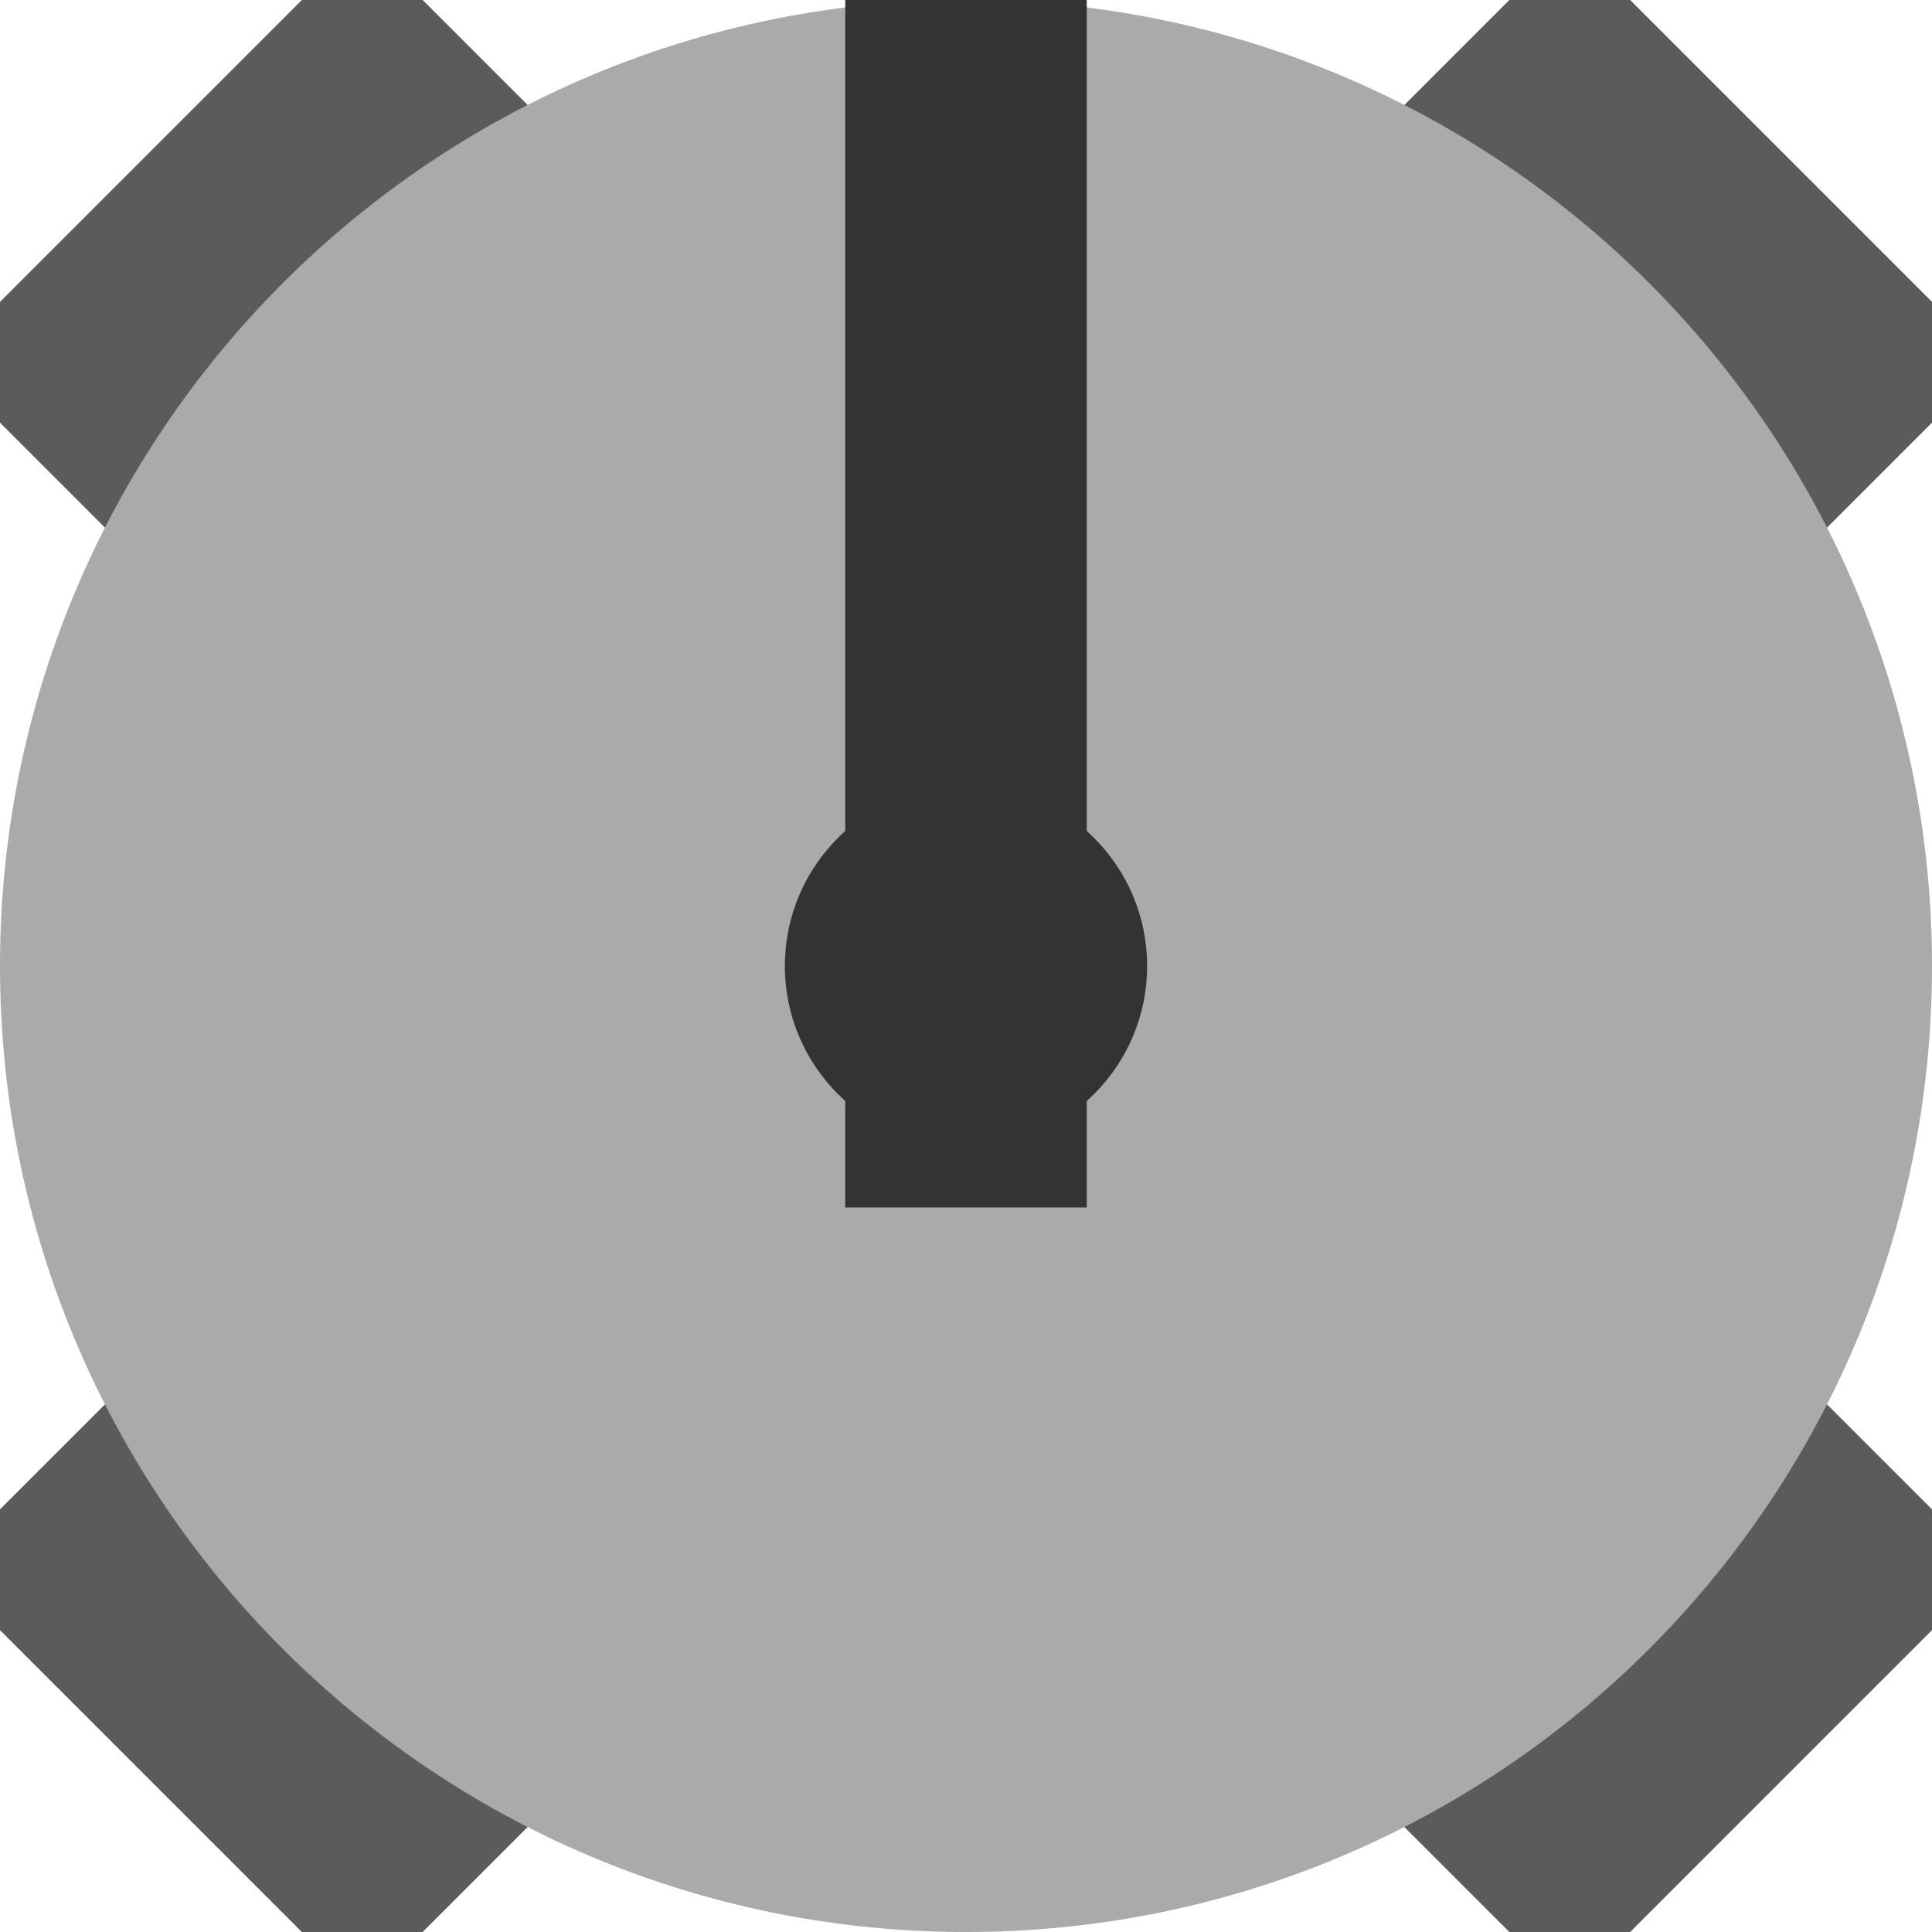
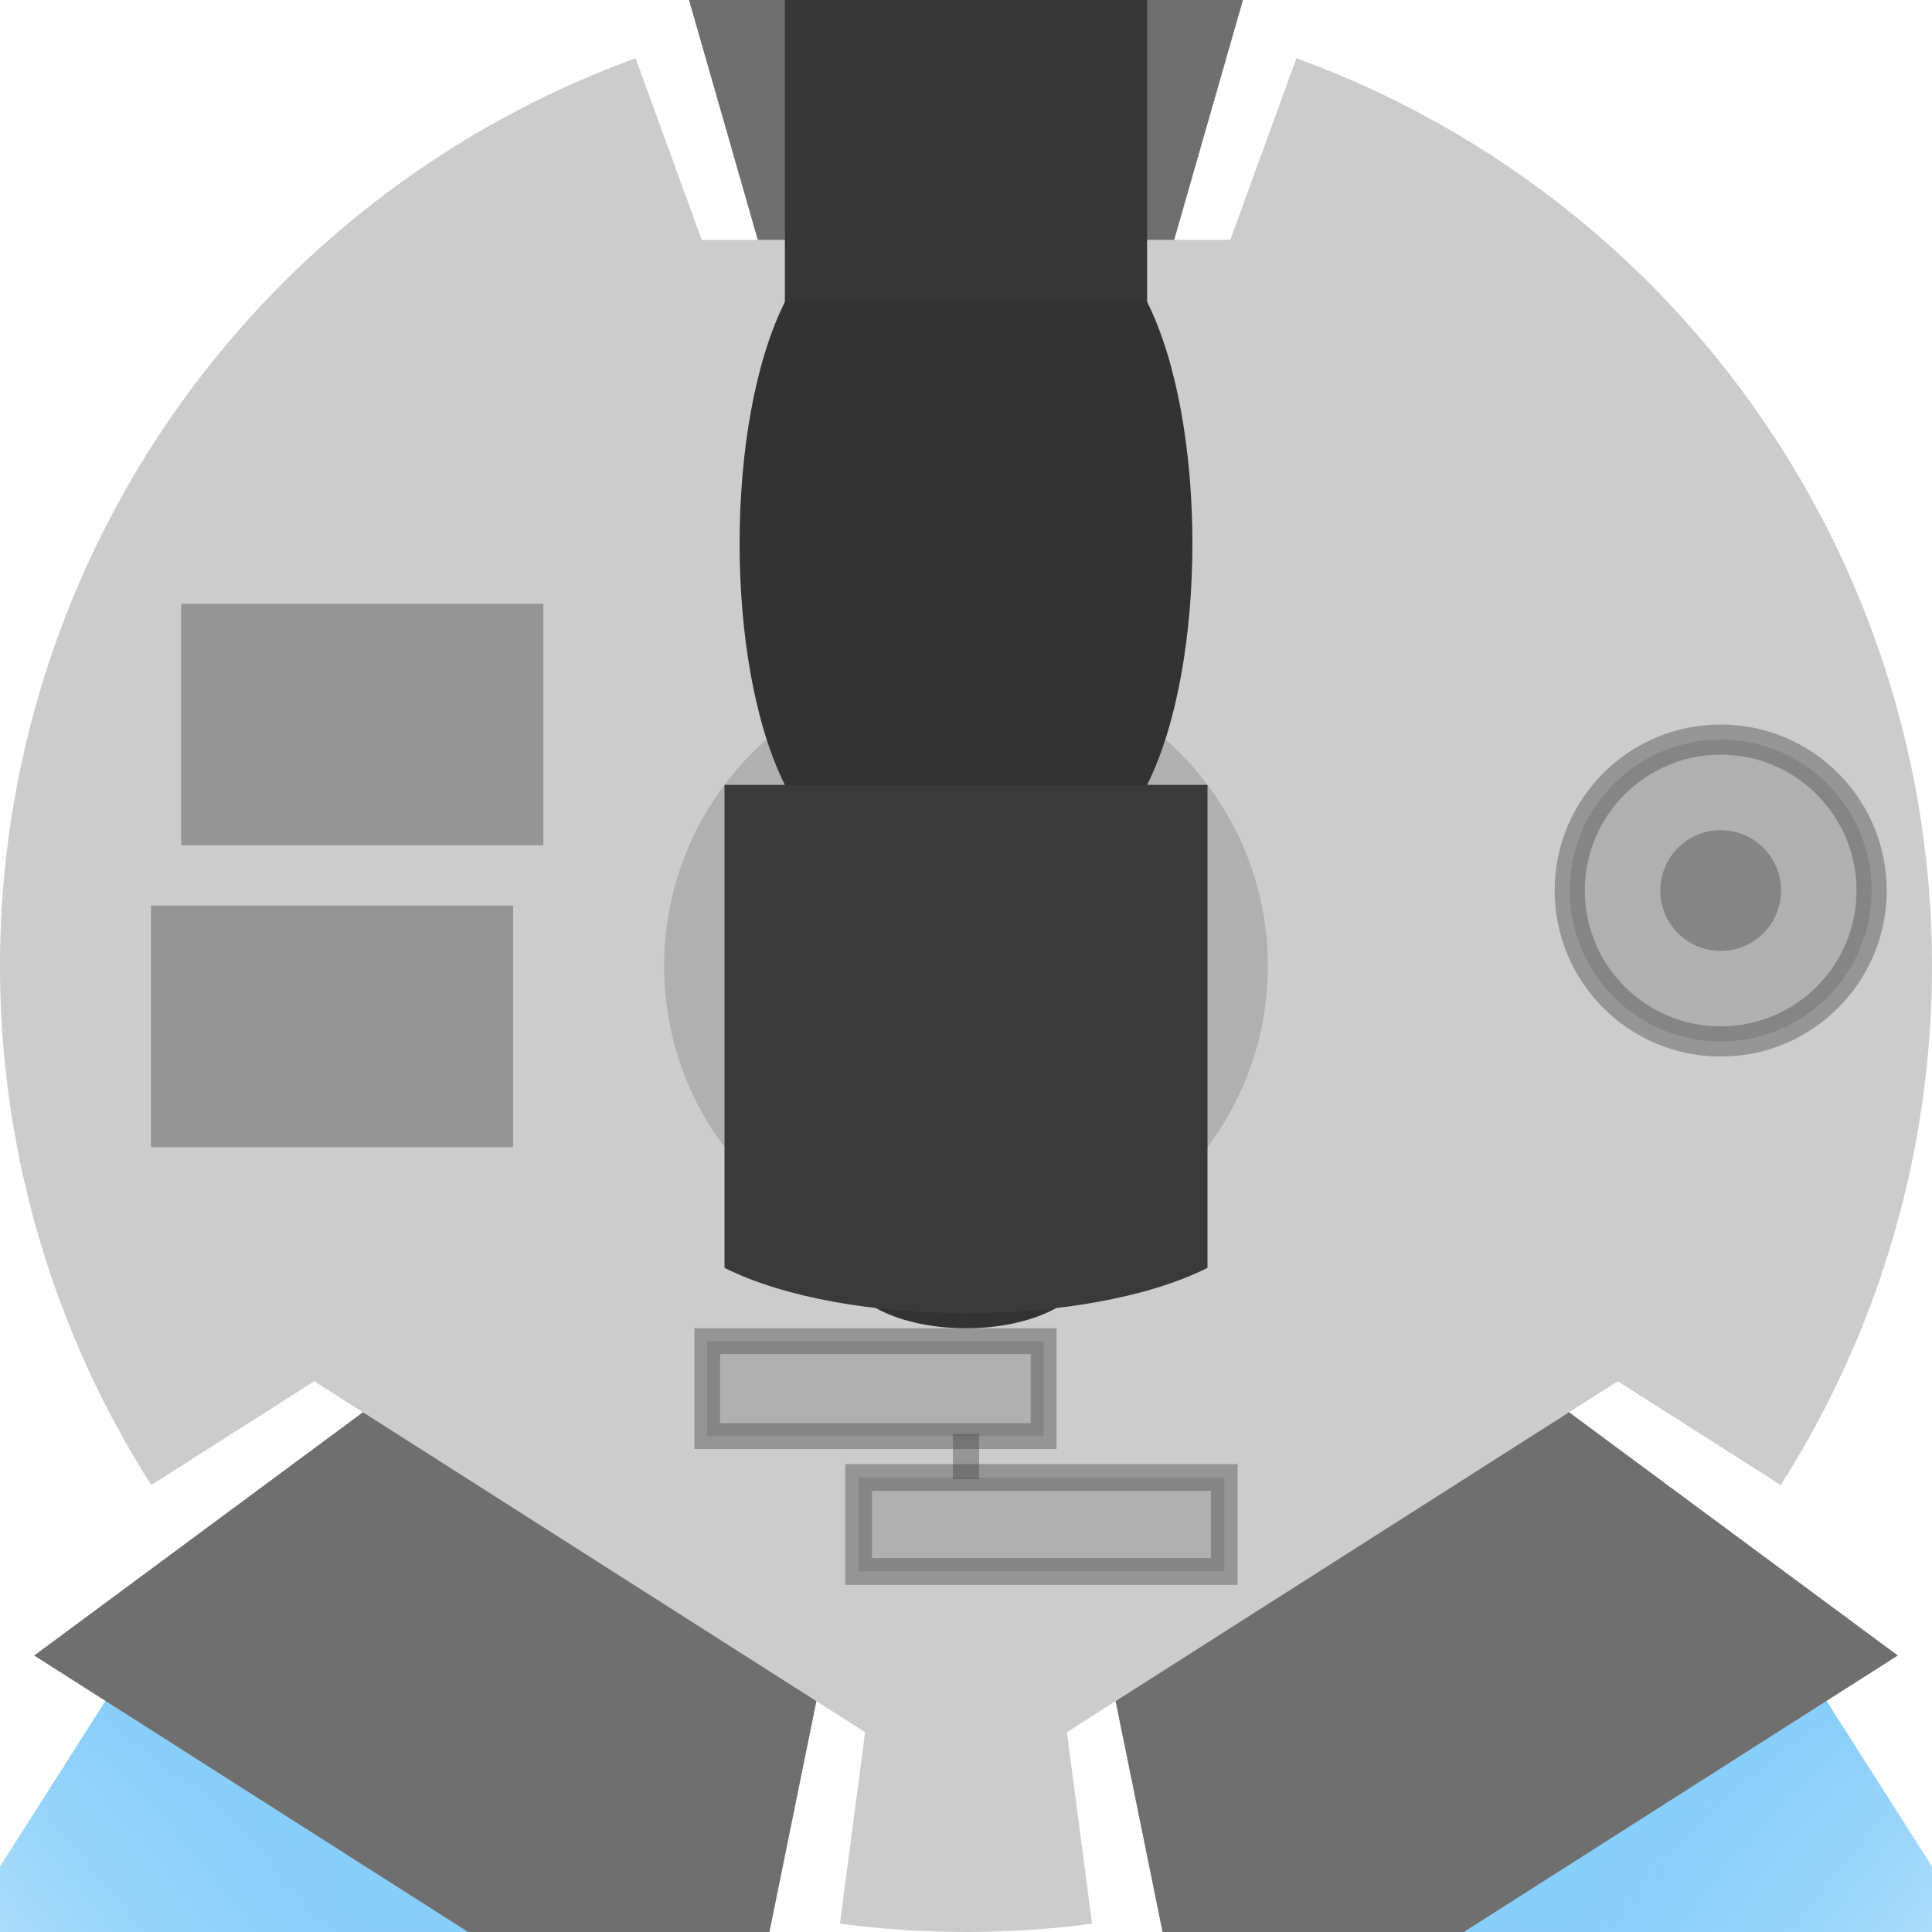
<svg xmlns="http://www.w3.org/2000/svg" width="64" height="64" viewBox="0 0 64 64" id="svg2" version="1.1">
-   <defs id="defs4" />
+   <defs id="defs4">
+     <linearGradient id="grad0" x1="32" y1="-4.912" x2="32" y2="-26.246" gradientUnits="userSpaceOnUse">
+       <stop offset="0%" stop-color="lightskyblue" id="stop9" />
+       <stop offset="100%" stop-color="lightskyblue" stop-opacity="0" id="stop11" />
+     </linearGradient>
+     <radialGradient id="gradr0" cx="32" cy="-4.912" r="17.067" gradientUnits="userSpaceOnUse">
+       <stop offset="0%" stop-color="lightskyblue" id="stop14" />
+       <stop offset="100%" stop-color="lightskyblue" stop-opacity="0" id="stop16" />
+     </radialGradient>
+     <linearGradient id="grad1" x1="12.738" y1="62.235" x2="1.276" y2="80.228" gradientUnits="userSpaceOnUse">
+       <stop offset="0%" stop-color="lightskyblue" id="stop19" />
+       <stop offset="100%" stop-color="lightskyblue" stop-opacity="0" id="stop21" />
+     </linearGradient>
+     <radialGradient id="gradr1" cx="12.738" cy="62.235" r="17.067" gradientUnits="userSpaceOnUse">
+       <stop offset="0%" stop-color="lightskyblue" id="stop24" />
+       <stop offset="100%" stop-color="lightskyblue" stop-opacity="0" id="stop26" />
+     </radialGradient>
+     <linearGradient id="grad2" x1="51.262" y1="62.235" x2="62.724" y2="80.228" gradientUnits="userSpaceOnUse">
+       <stop offset="0%" stop-color="lightskyblue" id="stop29" />
+       <stop offset="100%" stop-color="lightskyblue" stop-opacity="0" id="stop31" />
+     </linearGradient>
+     <radialGradient id="gradr2" cx="51.262" cy="62.235" r="17.067" gradientUnits="userSpaceOnUse">
+       <stop offset="0%" stop-color="lightskyblue" id="stop34" />
+       <stop offset="100%" stop-color="lightskyblue" stop-opacity="0" id="stop36" />
+     </radialGradient>
+   </defs>
  <g id="layer1">
-     <path style="fill:#333333;fill-opacity:0.8;fill-rule:evenodd;stroke:none;stroke-width:1px;stroke-linecap:butt;stroke-linejoin:miter;stroke-opacity:1" d="m 4,18 14,-14 -6,-6 -14,14 6,6" id="path4692" />
-     <path style="fill:#333333;fill-opacity:0.8;fill-rule:evenodd;stroke:none;stroke-width:1px;stroke-linecap:butt;stroke-linejoin:miter;stroke-opacity:1" d="m 46,4 14,14 6,-6 -14,-14 -6,6" id="path4692-2" />
-     <path style="fill:#333333;fill-opacity:0.8;fill-rule:evenodd;stroke:none;stroke-width:1px;stroke-linecap:butt;stroke-linejoin:miter;stroke-opacity:1" d="m 60,46 -14,14 6,6 14,-14 -6,-6" id="path4692-2-3" />
-     <path style="fill:#333333;fill-opacity:0.8;fill-rule:evenodd;stroke:none;stroke-width:1px;stroke-linecap:butt;stroke-linejoin:miter;stroke-opacity:1" d="m 18,60 -14,-14 -6,6 14,14 6,-6" id="path4692-2-3-2" />
-     <circle style="opacity:1;fill:#aaaaaa;fill-opacity:1;stroke:none;stroke-width:1.09;stroke-linecap:round;stroke-linejoin:miter;stroke-miterlimit:4;stroke-dasharray:none;stroke-opacity:1" id="body" cx="32" cy="32" r="32" />
+     <path style="fill:url(#grad0);fill-opacity:1" d="m 24.154,-4.912 15.692,0 0,-25.6 -15.692,0" id="thruster0" />
+     <path style="fill:url(#gradr0);fill-opacity:1" d="m 24.154,-4.912 15.692,0 0,-25.6 -15.692,0" id="thruster0-radial" />
+     <path style="fill:url(#grad1);fill-opacity:1" d="M 21.982,68.124 3.494,56.346 -10.261,77.937 8.227,89.715" id="thruster1" />
+     <path style="fill:url(#gradr1);fill-opacity:1" d="M 21.982,68.124 3.494,56.346 -10.261,77.937 8.227,89.715" id="thruster1-radial" />
+     <path style="fill:url(#grad2);fill-opacity:1" d="M 60.506,56.346 42.018,68.124 55.773,89.715 74.261,77.937" id="thruster2" />
+     <path style="fill:url(#gradr2);fill-opacity:1" d="M 60.506,56.346 42.018,68.124 55.773,89.715 74.261,77.937" id="thruster2-radial" />
+     <path style="fill:#333333;fill-opacity:0.7" d="m 32,32 10.584,-36.912 -21.169,0 L 32,32 1.132,54.841 24.344,69.629 32,32 39.656,69.629 62.868,54.841 32,32" id="None" />
+     <path style="fill:#cccccc;fill-opacity:1" d="M 58.989,49.194 A 32,32 0 0 0 42.945,1.93 l -2.189,6.014 -17.511,0 -2.189,-6.014 A 32,32 0 0 0 5.011,49.194 l 5.398,-3.439 18.249,11.626 -0.835,6.345 a 32,32 0 0 0 8.354,0 l -0.835,-6.345 18.249,-11.626 5.398,3.439" id="body" />
+     <circle style="opacity:1;fill:#444444;fill-opacity:0.2;stroke:none;stroke-width:1;stroke-linecap:round;stroke-linejoin:miter;stroke-miterlimit:4;stroke-dasharray:none;stroke-opacity:1" id="path4443" cx="32" cy="32" r="10" />
    <g id="blaster">
-       <rect y="3.8146973e-006" x="28" height="40" width="8" id="rect9118" style="opacity:1;fill:#333333;fill-opacity:1;stroke:none;stroke-width:1;stroke-linecap:round;stroke-linejoin:miter;stroke-miterlimit:4;stroke-dasharray:none;stroke-opacity:1" />
-       <rect y="-4" x="28" height="4" width="8" id="rect9120" style="opacity:1;fill:#333333;fill-opacity:0.8;stroke:none;stroke-width:1;stroke-linecap:round;stroke-linejoin:miter;stroke-miterlimit:4;stroke-dasharray:none;stroke-opacity:1" />
-       <ellipse ry="6" rx="6" cy="32" cx="32" id="path9122" style="opacity:1;fill:#333333;fill-opacity:1;stroke:none;stroke-width:1;stroke-linecap:round;stroke-linejoin:miter;stroke-miterlimit:4;stroke-dasharray:none;stroke-opacity:1" />
+       <ellipse style="opacity:1;fill:#333333;fill-opacity:1;stroke:none;stroke-width:1;stroke-linecap:round;stroke-linejoin:miter;stroke-miterlimit:4;stroke-dasharray:none;stroke-opacity:1" id="path4408" cx="32" cy="42" rx="4" ry="2" />
+       <path id="rect4404" d="m 26,-12 0,40 12,0 L 38,-12 26,-12 Z" style="opacity:1;fill:#363636;fill-opacity:1;stroke:none;stroke-width:1;stroke-linecap:round;stroke-linejoin:miter;stroke-miterlimit:4;stroke-dasharray:none;stroke-opacity:1" />
+       <path style="opacity:1;fill:#3a3a3a;fill-opacity:1;stroke:none;stroke-width:1;stroke-linecap:round;stroke-linejoin:miter;stroke-miterlimit:4;stroke-dasharray:none;stroke-opacity:1" d="m 24,26 16,0 0,16 c -4,2 -12,2 -16,0 z" id="rect4402" />
+       <path id="path4441" d="m 38,10 -12,0 c -2,4 -2,12 0,16 l 12,0 c 2,-4 2,-12 0,-16 z" style="opacity:1;fill:#333333;fill-opacity:1;stroke:none;stroke-width:1;stroke-linecap:round;stroke-linejoin:miter;stroke-miterlimit:4;stroke-dasharray:none;stroke-opacity:1" />
    </g>
+     <circle style="opacity:1;fill:#444444;fill-opacity:0.2;stroke:#444444;stroke-width:1;stroke-linecap:round;stroke-linejoin:miter;stroke-miterlimit:4;stroke-dasharray:none;stroke-opacity:0.4" id="path4451" cx="57" cy="29.5" r="5" />
+     <circle style="opacity:1;fill:#444444;fill-opacity:0.4;stroke:none;stroke-width:1;stroke-linecap:round;stroke-linejoin:miter;stroke-miterlimit:4;stroke-dasharray:none;stroke-opacity:0.8" id="path4453" cx="57" cy="29.5" r="2" />
+     <rect style="opacity:1;fill:#444444;fill-opacity:0.4;stroke:none;stroke-width:1;stroke-linecap:round;stroke-linejoin:miter;stroke-miterlimit:4;stroke-dasharray:none;stroke-opacity:0.8" id="rect4455" width="12" height="8" x="6" y="20" />
+     <rect style="opacity:1;fill:#444444;fill-opacity:0.4;stroke:none;stroke-width:1;stroke-linecap:round;stroke-linejoin:miter;stroke-miterlimit:4;stroke-dasharray:none;stroke-opacity:0.8" id="rect4455-6" width="12" height="8" x="5" y="30" />
+     <rect style="opacity:1;fill:#444444;fill-opacity:0.2;stroke:#444444;stroke-width:0.855;stroke-linecap:round;stroke-linejoin:miter;stroke-miterlimit:4;stroke-dasharray:none;stroke-opacity:0.4" id="rect4472" width="11.145" height="3.145" x="23.427" y="44.427" />
+     <rect style="opacity:1;fill:#444444;fill-opacity:0.2;stroke:#444444;stroke-width:0.886;stroke-linecap:round;stroke-linejoin:miter;stroke-miterlimit:4;stroke-dasharray:none;stroke-opacity:0.4" id="rect4472-1" width="12.114" height="3.114" x="28.443" y="48.943" />
+     <path style="fill:none;fill-rule:evenodd;stroke:#444444;stroke-width:0.866px;stroke-linecap:butt;stroke-linejoin:miter;stroke-opacity:0.4" d="m 32,47.5 0,1.5" id="path4489" />
  </g>
</svg>
